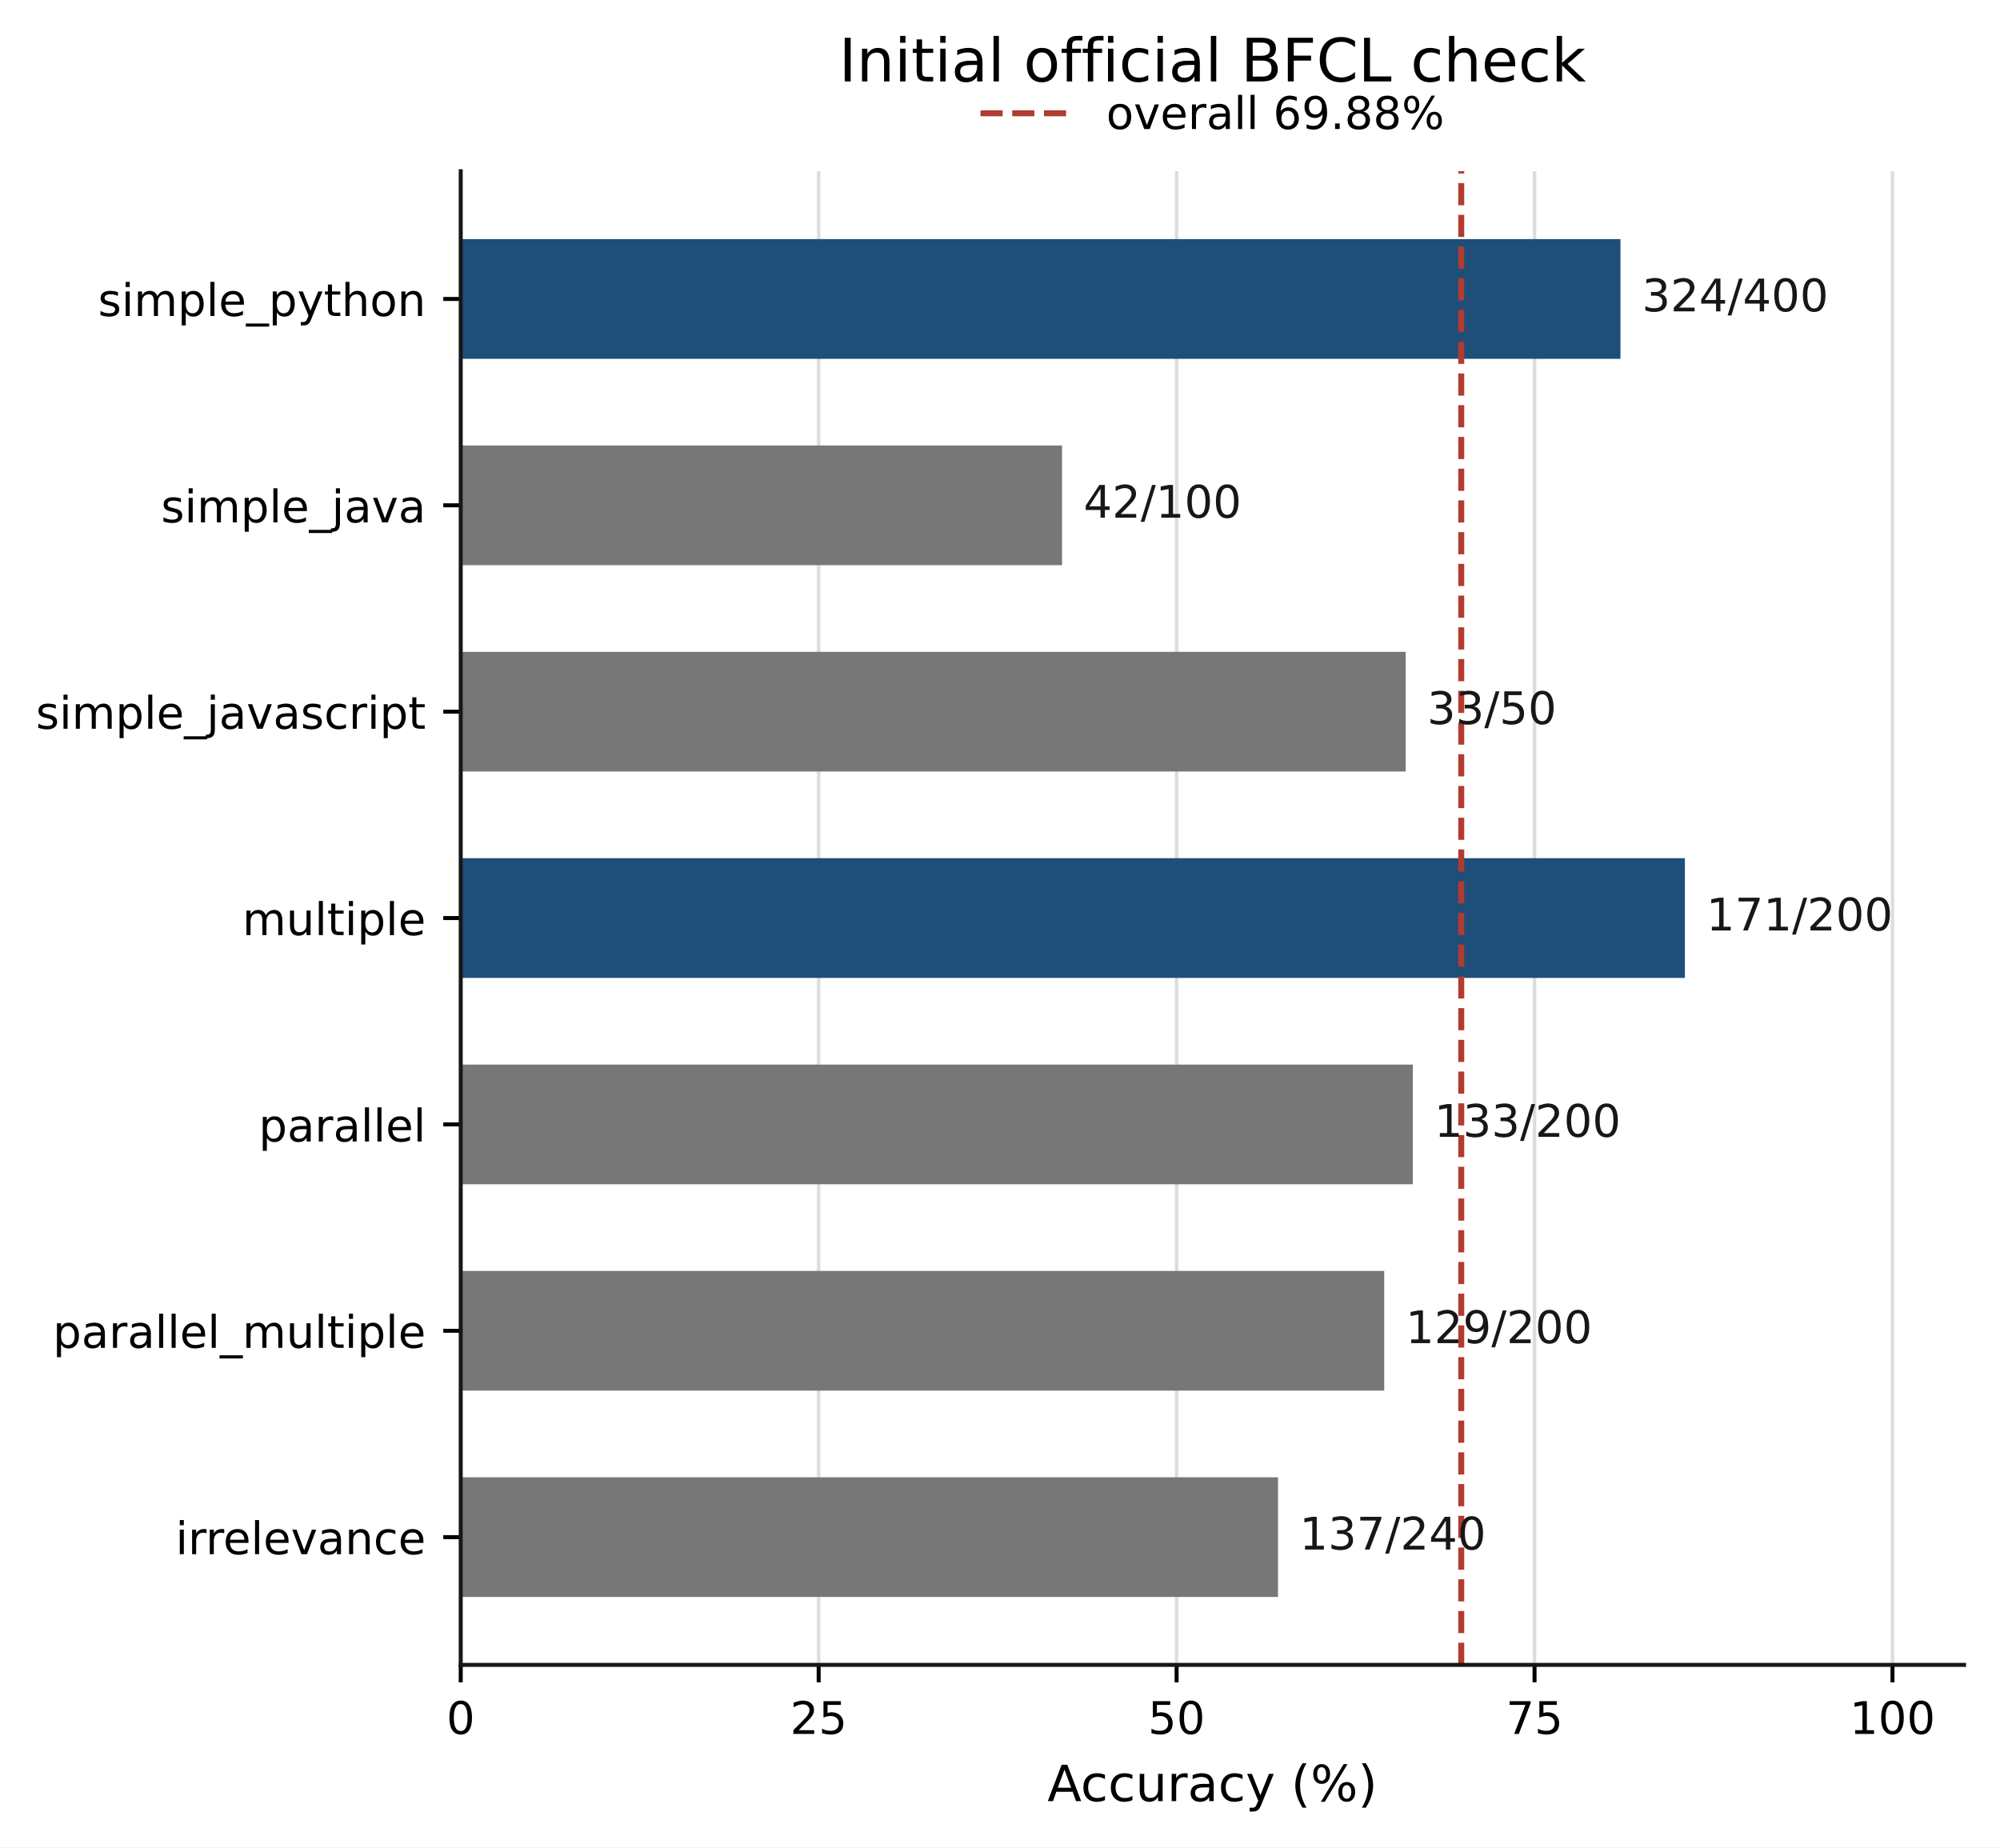
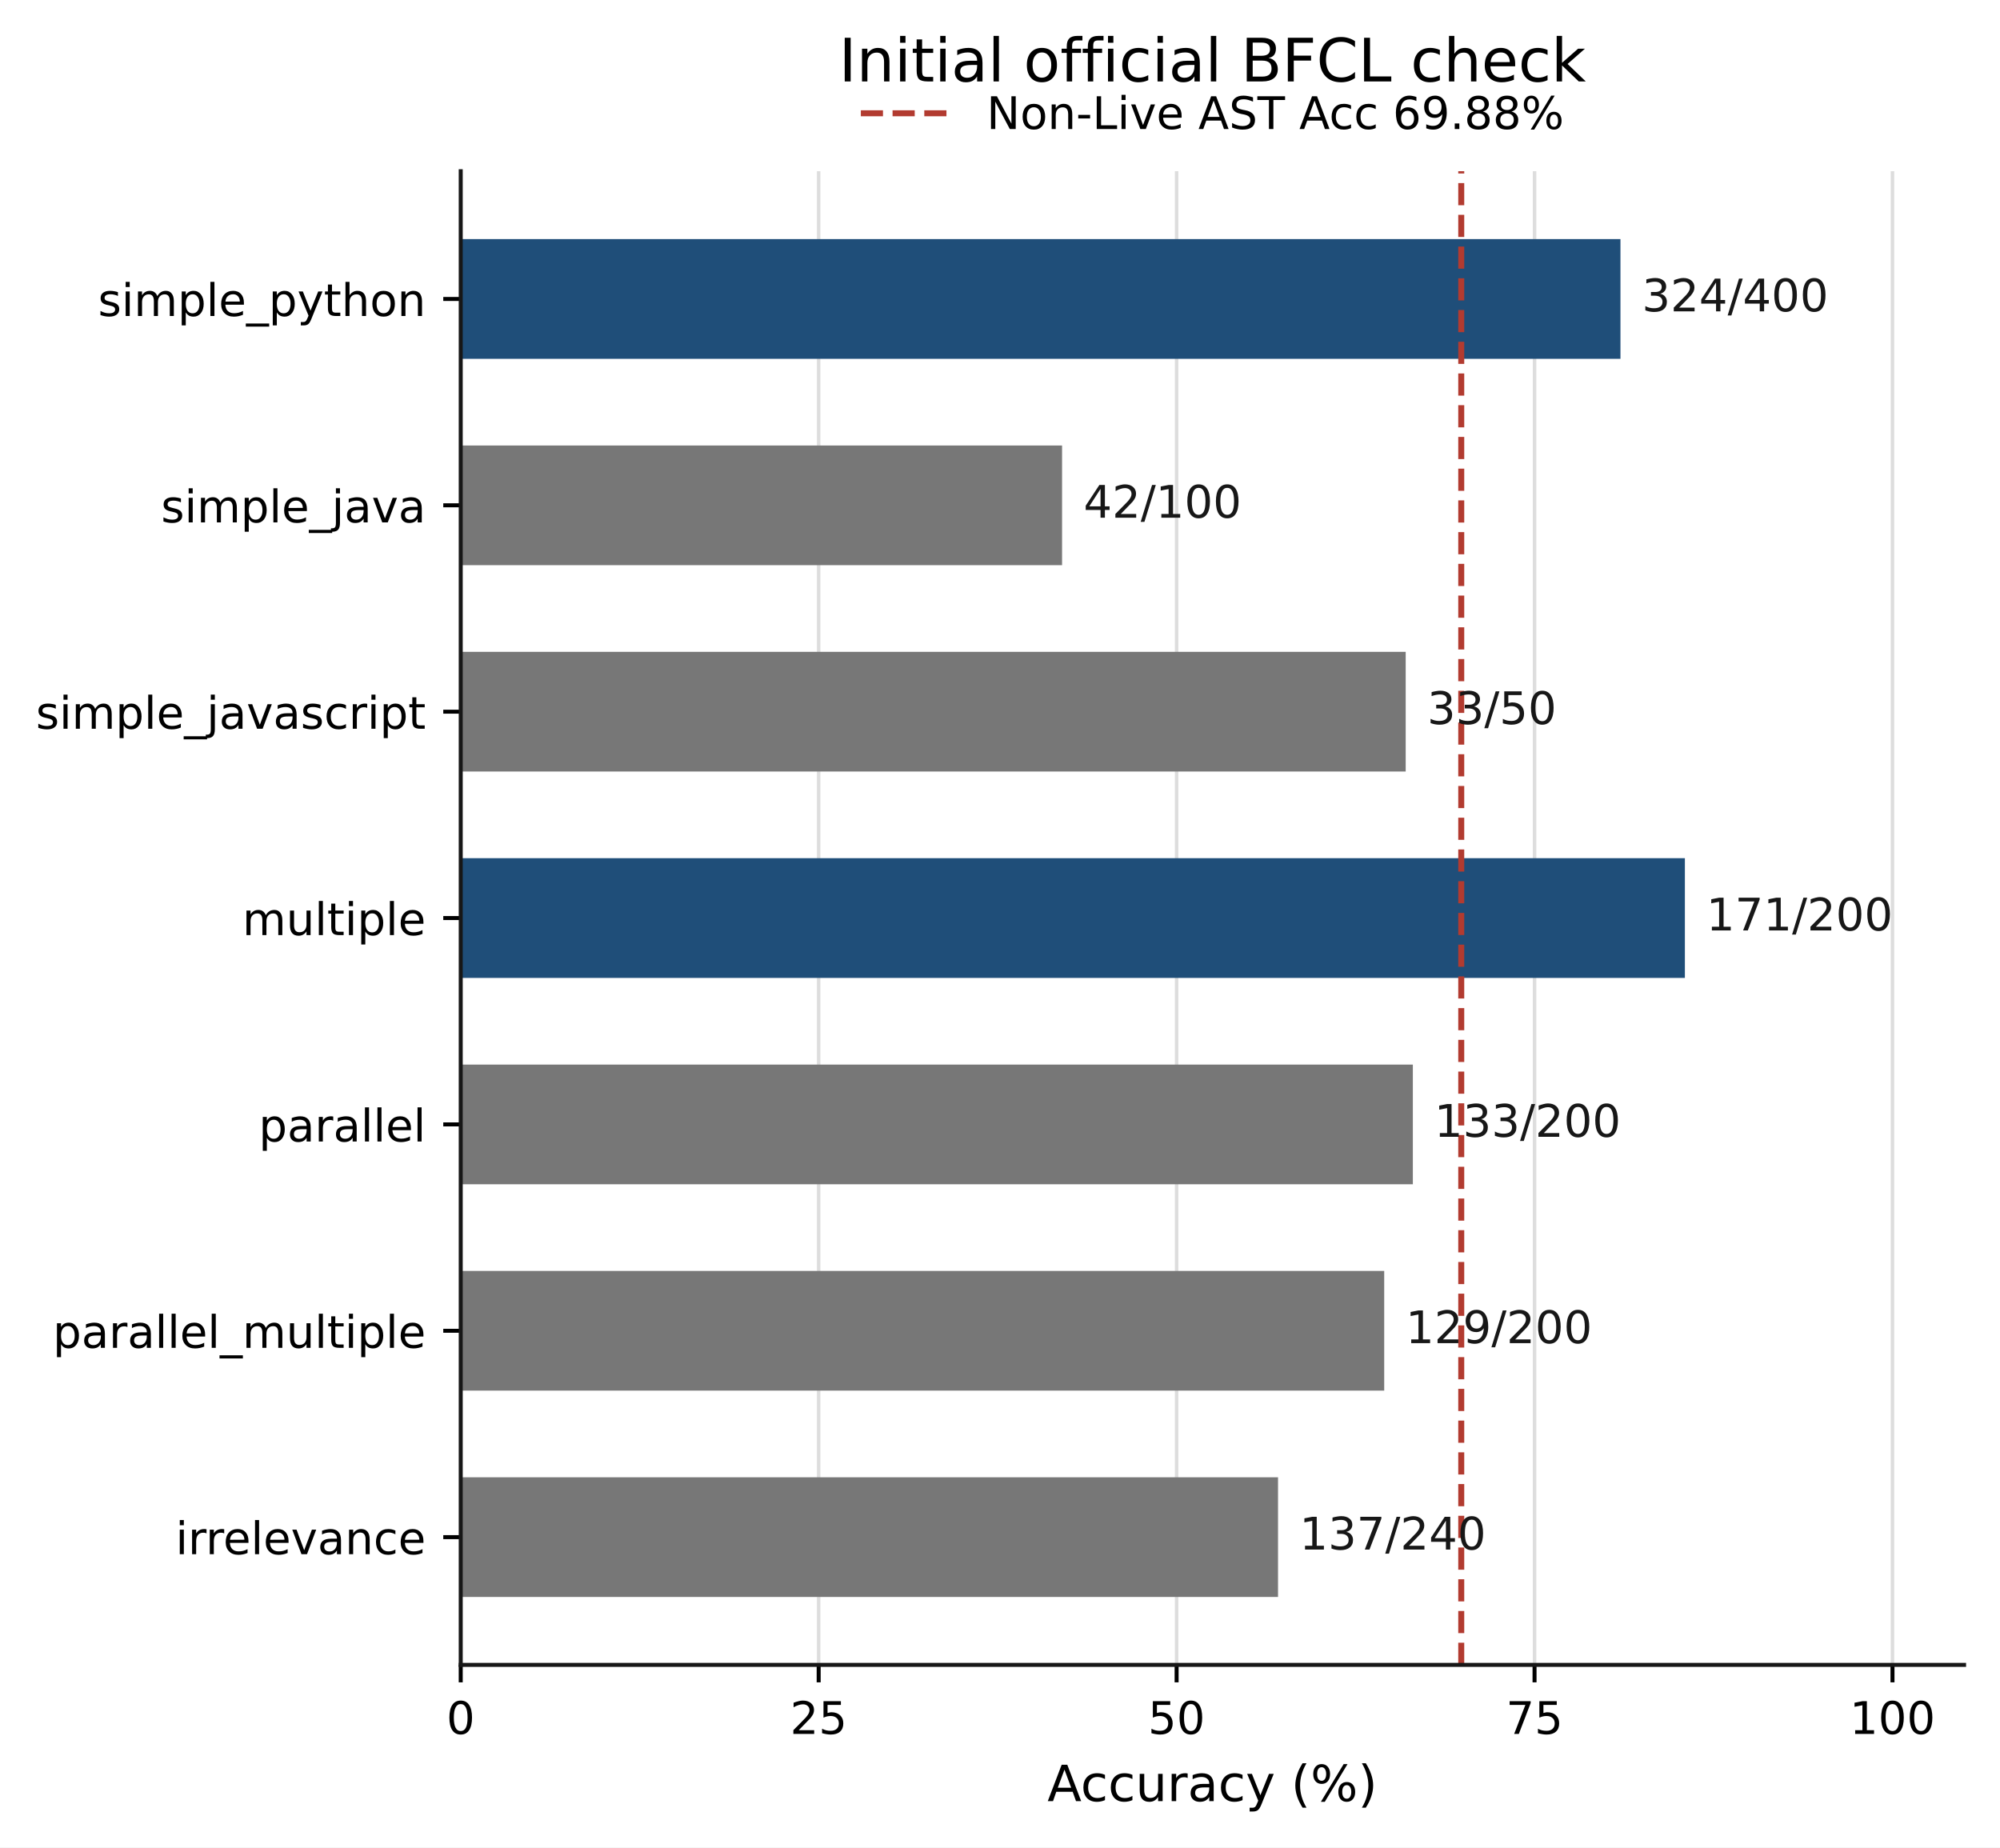
<svg xmlns="http://www.w3.org/2000/svg" xmlns:xlink="http://www.w3.org/1999/xlink" width="400.864pt" height="370.283pt" viewBox="0 0 400.864 370.283" version="1.1">
  <defs>
    <style type="text/css">*{stroke-linejoin: round; stroke-linecap: butt}</style>
  </defs>
  <g id="figure_1">
    <g id="patch_1">
      <path d="M 0 370.283  L 400.864 370.283  L 400.864 0  L 0 0  z " style="fill: #ffffff" />
    </g>
    <g id="axes_1">
      <g id="patch_2">
        <path d="M 92.344 333.694  L 393.664 333.694  L 393.664 34.318  L 92.344 34.318  z " style="fill: #ffffff" />
      </g>
      <g id="matplotlib.axis_1">
        <g id="xtick_1">
          <g id="line2d_1">
-             <path d="M 92.344 333.694  L 92.344 34.318  " clip-path="url(#p72fea49323)" style="fill: none; stroke: #dddddd; stroke-width: 0.7; stroke-linecap: square" />
+             <path d="M 92.344 333.694  L 92.344 34.318  " clip-path="url(#pc383638577)" style="fill: none; stroke: #dddddd; stroke-width: 0.7; stroke-linecap: square" />
          </g>
          <g id="line2d_2">
            <defs>
-               <path id="md97150f835" d="M 0 0  L 0 3.5  " style="stroke: #000000; stroke-width: 0.8" />
+               <path id="m5ec0d83fed" d="M 0 0  L 0 3.5  " style="stroke: #000000; stroke-width: 0.8" />
            </defs>
            <g>
-               <use xlink:href="#md97150f835" x="92.344" y="333.694" style="stroke: #000000; stroke-width: 0.8" />
+               <use xlink:href="#m5ec0d83fed" x="92.344" y="333.694" style="stroke: #000000; stroke-width: 0.8" />
            </g>
          </g>
          <g id="text_1">
            <text style="font-size: 9px; font-family: 'DejaVu Sans'; text-anchor: middle" x="92.344" y="347.533" transform="rotate(-0 92.34391 347.5327)">0</text>
          </g>
        </g>
        <g id="xtick_2">
          <g id="line2d_3">
-             <path d="M 164.087 333.694  L 164.087 34.318  " clip-path="url(#p72fea49323)" style="fill: none; stroke: #dddddd; stroke-width: 0.7; stroke-linecap: square" />
+             <path d="M 164.087 333.694  L 164.087 34.318  " clip-path="url(#pc383638577)" style="fill: none; stroke: #dddddd; stroke-width: 0.7; stroke-linecap: square" />
          </g>
          <g id="line2d_4">
            <g>
-               <use xlink:href="#md97150f835" x="164.087" y="333.694" style="stroke: #000000; stroke-width: 0.8" />
+               <use xlink:href="#m5ec0d83fed" x="164.087" y="333.694" style="stroke: #000000; stroke-width: 0.8" />
            </g>
          </g>
          <g id="text_2">
            <text style="font-size: 9px; font-family: 'DejaVu Sans'; text-anchor: middle" x="164.087" y="347.533" transform="rotate(-0 164.0868 347.5327)">25</text>
          </g>
        </g>
        <g id="xtick_3">
          <g id="line2d_5">
-             <path d="M 235.83 333.694  L 235.83 34.318  " clip-path="url(#p72fea49323)" style="fill: none; stroke: #dddddd; stroke-width: 0.7; stroke-linecap: square" />
+             <path d="M 235.83 333.694  L 235.83 34.318  " clip-path="url(#pc383638577)" style="fill: none; stroke: #dddddd; stroke-width: 0.7; stroke-linecap: square" />
          </g>
          <g id="line2d_6">
            <g>
-               <use xlink:href="#md97150f835" x="235.83" y="333.694" style="stroke: #000000; stroke-width: 0.8" />
+               <use xlink:href="#m5ec0d83fed" x="235.83" y="333.694" style="stroke: #000000; stroke-width: 0.8" />
            </g>
          </g>
          <g id="text_3">
            <text style="font-size: 9px; font-family: 'DejaVu Sans'; text-anchor: middle" x="235.83" y="347.533" transform="rotate(-0 235.8296 347.5327)">50</text>
          </g>
        </g>
        <g id="xtick_4">
          <g id="line2d_7">
-             <path d="M 307.572 333.694  L 307.572 34.318  " clip-path="url(#p72fea49323)" style="fill: none; stroke: #dddddd; stroke-width: 0.7; stroke-linecap: square" />
+             <path d="M 307.572 333.694  L 307.572 34.318  " clip-path="url(#pc383638577)" style="fill: none; stroke: #dddddd; stroke-width: 0.7; stroke-linecap: square" />
          </g>
          <g id="line2d_8">
            <g>
-               <use xlink:href="#md97150f835" x="307.572" y="333.694" style="stroke: #000000; stroke-width: 0.8" />
+               <use xlink:href="#m5ec0d83fed" x="307.572" y="333.694" style="stroke: #000000; stroke-width: 0.8" />
            </g>
          </g>
          <g id="text_4">
            <text style="font-size: 9px; font-family: 'DejaVu Sans'; text-anchor: middle" x="307.572" y="347.533" transform="rotate(-0 307.5725 347.5327)">75</text>
          </g>
        </g>
        <g id="xtick_5">
          <g id="line2d_9">
-             <path d="M 379.315 333.694  L 379.315 34.318  " clip-path="url(#p72fea49323)" style="fill: none; stroke: #dddddd; stroke-width: 0.7; stroke-linecap: square" />
+             <path d="M 379.315 333.694  L 379.315 34.318  " clip-path="url(#pc383638577)" style="fill: none; stroke: #dddddd; stroke-width: 0.7; stroke-linecap: square" />
          </g>
          <g id="line2d_10">
            <g>
-               <use xlink:href="#md97150f835" x="379.315" y="333.694" style="stroke: #000000; stroke-width: 0.8" />
+               <use xlink:href="#m5ec0d83fed" x="379.315" y="333.694" style="stroke: #000000; stroke-width: 0.8" />
            </g>
          </g>
          <g id="text_5">
            <text style="font-size: 9px; font-family: 'DejaVu Sans'; text-anchor: middle" x="379.315" y="347.533" transform="rotate(-0 379.3153 347.5327)">100</text>
          </g>
        </g>
        <g id="text_6">
          <text style="font-size: 10px; font-family: 'DejaVu Sans'; text-anchor: middle" x="243.004" y="361.003" transform="rotate(-0 243.0039 361.0029)">Accuracy (%)</text>
        </g>
      </g>
      <g id="matplotlib.axis_2">
        <g id="ytick_1">
          <g id="line2d_11">
            <defs>
-               <path id="m8c8851057f" d="M 0 0  L -3.5 0  " style="stroke: #000000; stroke-width: 0.8" />
+               <path id="m60a0096f6f" d="M 0 0  L -3.5 0  " style="stroke: #000000; stroke-width: 0.8" />
            </defs>
            <g>
-               <use xlink:href="#m8c8851057f" x="92.344" y="59.921" style="stroke: #000000; stroke-width: 0.8" />
+               <use xlink:href="#m60a0096f6f" x="92.344" y="59.921" style="stroke: #000000; stroke-width: 0.8" />
            </g>
          </g>
          <g id="text_7">
            <text style="font-size: 9px; font-family: 'DejaVu Sans'; text-anchor: end" x="85.344" y="63.34" transform="rotate(-0 85.34391 63.34031)">simple_python</text>
          </g>
        </g>
        <g id="ytick_2">
          <g id="line2d_12">
            <g>
-               <use xlink:href="#m8c8851057f" x="92.344" y="101.283" style="stroke: #000000; stroke-width: 0.8" />
+               <use xlink:href="#m60a0096f6f" x="92.344" y="101.283" style="stroke: #000000; stroke-width: 0.8" />
            </g>
          </g>
          <g id="text_8">
            <text style="font-size: 9px; font-family: 'DejaVu Sans'; text-anchor: end" x="85.344" y="104.702" transform="rotate(-0 85.34391 104.702)">simple_java</text>
          </g>
        </g>
        <g id="ytick_3">
          <g id="line2d_13">
            <g>
-               <use xlink:href="#m8c8851057f" x="92.344" y="142.644" style="stroke: #000000; stroke-width: 0.8" />
+               <use xlink:href="#m60a0096f6f" x="92.344" y="142.644" style="stroke: #000000; stroke-width: 0.8" />
            </g>
          </g>
          <g id="text_9">
            <text style="font-size: 9px; font-family: 'DejaVu Sans'; text-anchor: end" x="85.344" y="146.064" transform="rotate(-0 85.34391 146.0637)">simple_javascript</text>
          </g>
        </g>
        <g id="ytick_4">
          <g id="line2d_14">
            <g>
-               <use xlink:href="#m8c8851057f" x="92.344" y="184.006" style="stroke: #000000; stroke-width: 0.8" />
+               <use xlink:href="#m60a0096f6f" x="92.344" y="184.006" style="stroke: #000000; stroke-width: 0.8" />
            </g>
          </g>
          <g id="text_10">
            <text style="font-size: 9px; font-family: 'DejaVu Sans'; text-anchor: end" x="85.344" y="187.425" transform="rotate(-0 85.34391 187.4254)">multiple</text>
          </g>
        </g>
        <g id="ytick_5">
          <g id="line2d_15">
            <g>
-               <use xlink:href="#m8c8851057f" x="92.344" y="225.368" style="stroke: #000000; stroke-width: 0.8" />
+               <use xlink:href="#m60a0096f6f" x="92.344" y="225.368" style="stroke: #000000; stroke-width: 0.8" />
            </g>
          </g>
          <g id="text_11">
            <text style="font-size: 9px; font-family: 'DejaVu Sans'; text-anchor: end" x="85.344" y="228.787" transform="rotate(-0 85.34391 228.7871)">parallel</text>
          </g>
        </g>
        <g id="ytick_6">
          <g id="line2d_16">
            <g>
-               <use xlink:href="#m8c8851057f" x="92.344" y="266.73" style="stroke: #000000; stroke-width: 0.8" />
+               <use xlink:href="#m60a0096f6f" x="92.344" y="266.73" style="stroke: #000000; stroke-width: 0.8" />
            </g>
          </g>
          <g id="text_12">
            <text style="font-size: 9px; font-family: 'DejaVu Sans'; text-anchor: end" x="85.344" y="270.149" transform="rotate(-0 85.34391 270.1488)">parallel_multiple</text>
          </g>
        </g>
        <g id="ytick_7">
          <g id="line2d_17">
            <g>
-               <use xlink:href="#m8c8851057f" x="92.344" y="308.091" style="stroke: #000000; stroke-width: 0.8" />
+               <use xlink:href="#m60a0096f6f" x="92.344" y="308.091" style="stroke: #000000; stroke-width: 0.8" />
            </g>
          </g>
          <g id="text_13">
            <text style="font-size: 9px; font-family: 'DejaVu Sans'; text-anchor: end" x="85.344" y="311.511" transform="rotate(-0 85.34391 311.5105)">irrelevance</text>
          </g>
        </g>
      </g>
      <g id="patch_3">
-         <path d="M 92.344 47.926  L 324.791 47.926  L 324.791 71.916  L 92.344 71.916  z " clip-path="url(#p72fea49323)" style="fill: #1f4e79" />
+         <path d="M 92.344 47.926  L 324.791 47.926  L 324.791 71.916  L 92.344 71.916  z " clip-path="url(#pc383638577)" style="fill: #1f4e79" />
      </g>
      <g id="patch_4">
-         <path d="M 92.344 89.288  L 212.872 89.288  L 212.872 113.278  L 92.344 113.278  z " clip-path="url(#p72fea49323)" style="fill: #777777" />
+         <path d="M 92.344 89.288  L 212.872 89.288  L 212.872 113.278  L 92.344 113.278  z " clip-path="url(#pc383638577)" style="fill: #777777" />
      </g>
      <g id="patch_5">
-         <path d="M 92.344 130.65  L 281.745 130.65  L 281.745 154.639  L 92.344 154.639  z " clip-path="url(#p72fea49323)" style="fill: #777777" />
+         <path d="M 92.344 130.65  L 281.745 130.65  L 281.745 154.639  L 92.344 154.639  z " clip-path="url(#pc383638577)" style="fill: #777777" />
      </g>
      <g id="patch_6">
-         <path d="M 92.344 172.011  L 337.704 172.011  L 337.704 196.001  L 92.344 196.001  z " clip-path="url(#p72fea49323)" style="fill: #1f4e79" />
+         <path d="M 92.344 172.011  L 337.704 172.011  L 337.704 196.001  L 92.344 196.001  z " clip-path="url(#pc383638577)" style="fill: #1f4e79" />
      </g>
      <g id="patch_7">
-         <path d="M 92.344 213.373  L 283.18 213.373  L 283.18 237.363  L 92.344 237.363  z " clip-path="url(#p72fea49323)" style="fill: #777777" />
+         <path d="M 92.344 213.373  L 283.18 213.373  L 283.18 237.363  L 92.344 237.363  z " clip-path="url(#pc383638577)" style="fill: #777777" />
      </g>
      <g id="patch_8">
-         <path d="M 92.344 254.735  L 277.44 254.735  L 277.44 278.724  L 92.344 278.724  z " clip-path="url(#p72fea49323)" style="fill: #777777" />
+         <path d="M 92.344 254.735  L 277.44 254.735  L 277.44 278.724  L 92.344 278.724  z " clip-path="url(#pc383638577)" style="fill: #777777" />
      </g>
      <g id="patch_9">
-         <path d="M 92.344 296.096  L 256.157 296.096  L 256.157 320.086  L 92.344 320.086  z " clip-path="url(#p72fea49323)" style="fill: #777777" />
+         <path d="M 92.344 296.096  L 256.157 296.096  L 256.157 320.086  L 92.344 320.086  z " clip-path="url(#pc383638577)" style="fill: #777777" />
      </g>
      <g id="line2d_18">
-         <path d="M 292.88 333.694  L 292.88 34.318  " clip-path="url(#p72fea49323)" style="fill: none; stroke-dasharray: 4.44,1.92; stroke-dashoffset: 0; stroke: #b23b30; stroke-width: 1.2" />
+         <path d="M 292.88 333.694  L 292.88 34.318  " clip-path="url(#pc383638577)" style="fill: none; stroke-dasharray: 4.44,1.92; stroke-dashoffset: 0; stroke: #b23b30; stroke-width: 1.2" />
      </g>
      <g id="patch_10">
        <path d="M 92.344 333.694  L 92.344 34.318  " style="fill: none; stroke: #171717; stroke-width: 0.8; stroke-linejoin: miter; stroke-linecap: square" />
      </g>
      <g id="patch_11">
        <path d="M 92.344 333.694  L 393.664 333.694  " style="fill: none; stroke: #171717; stroke-width: 0.8; stroke-linejoin: miter; stroke-linecap: square" />
      </g>
      <g id="text_14">
        <text style="font-size: 9px; font-family: 'DejaVu Sans'; text-anchor: start; fill: #171717" x="329.095" y="62.404" transform="rotate(-0 329.0953 62.40446)">324/400</text>
      </g>
      <g id="text_15">
        <text style="font-size: 9px; font-family: 'DejaVu Sans'; text-anchor: start; fill: #171717" x="217.176" y="103.766" transform="rotate(-0 217.1765 103.7662)">42/100</text>
      </g>
      <g id="text_16">
        <text style="font-size: 9px; font-family: 'DejaVu Sans'; text-anchor: start; fill: #171717" x="286.05" y="145.128" transform="rotate(-0 286.0496 145.1279)">33/50</text>
      </g>
      <g id="text_17">
        <text style="font-size: 9px; font-family: 'DejaVu Sans'; text-anchor: start; fill: #171717" x="342.009" y="186.49" transform="rotate(-0 342.009 186.4896)">171/200</text>
      </g>
      <g id="text_18">
        <text style="font-size: 9px; font-family: 'DejaVu Sans'; text-anchor: start; fill: #171717" x="287.484" y="227.851" transform="rotate(-0 287.4845 227.8513)">133/200</text>
      </g>
      <g id="text_19">
        <text style="font-size: 9px; font-family: 'DejaVu Sans'; text-anchor: start; fill: #171717" x="281.745" y="269.213" transform="rotate(-0 281.745 269.213)">129/200</text>
      </g>
      <g id="text_20">
        <text style="font-size: 9px; font-family: 'DejaVu Sans'; text-anchor: start; fill: #171717" x="260.461" y="310.575" transform="rotate(-0 260.4613 310.5747)">137/240</text>
      </g>
      <g id="text_21">
        <text style="font-size: 12px; font-family: 'DejaVu Sans'; text-anchor: middle" x="243.004" y="16.318" transform="rotate(-0 243.0039 16.31812)">Initial official BFCL check</text>
      </g>
      <g id="legend_1">
        <g id="line2d_19">
-           <path d="M 196.522 22.703  L 205.522 22.703  L 214.522 22.703  " style="fill: none; stroke-dasharray: 4.44,1.92; stroke-dashoffset: 0; stroke: #b23b30; stroke-width: 1.2" />
+           <path d="M 172.538 22.703  L 181.538 22.703  L 190.538 22.703  " style="fill: none; stroke-dasharray: 4.44,1.92; stroke-dashoffset: 0; stroke: #b23b30; stroke-width: 1.2" />
        </g>
        <g id="text_22">
-           <text style="font-size: 9px; font-family: 'DejaVu Sans'; text-anchor: start" x="221.722" y="25.853" transform="rotate(-0 221.7217 25.85265)">overall 69.88%</text>
+           <text style="font-size: 9px; font-family: 'DejaVu Sans'; text-anchor: start" x="197.738" y="25.853" transform="rotate(-0 197.7381 25.85265)">Non-Live AST Acc 69.88%</text>
        </g>
      </g>
    </g>
  </g>
  <defs>
-     <clipPath id="p72fea49323">
+     <clipPath id="pc383638577">
      <rect x="92.344" y="34.318" width="301.32" height="299.376" />
    </clipPath>
  </defs>
</svg>
